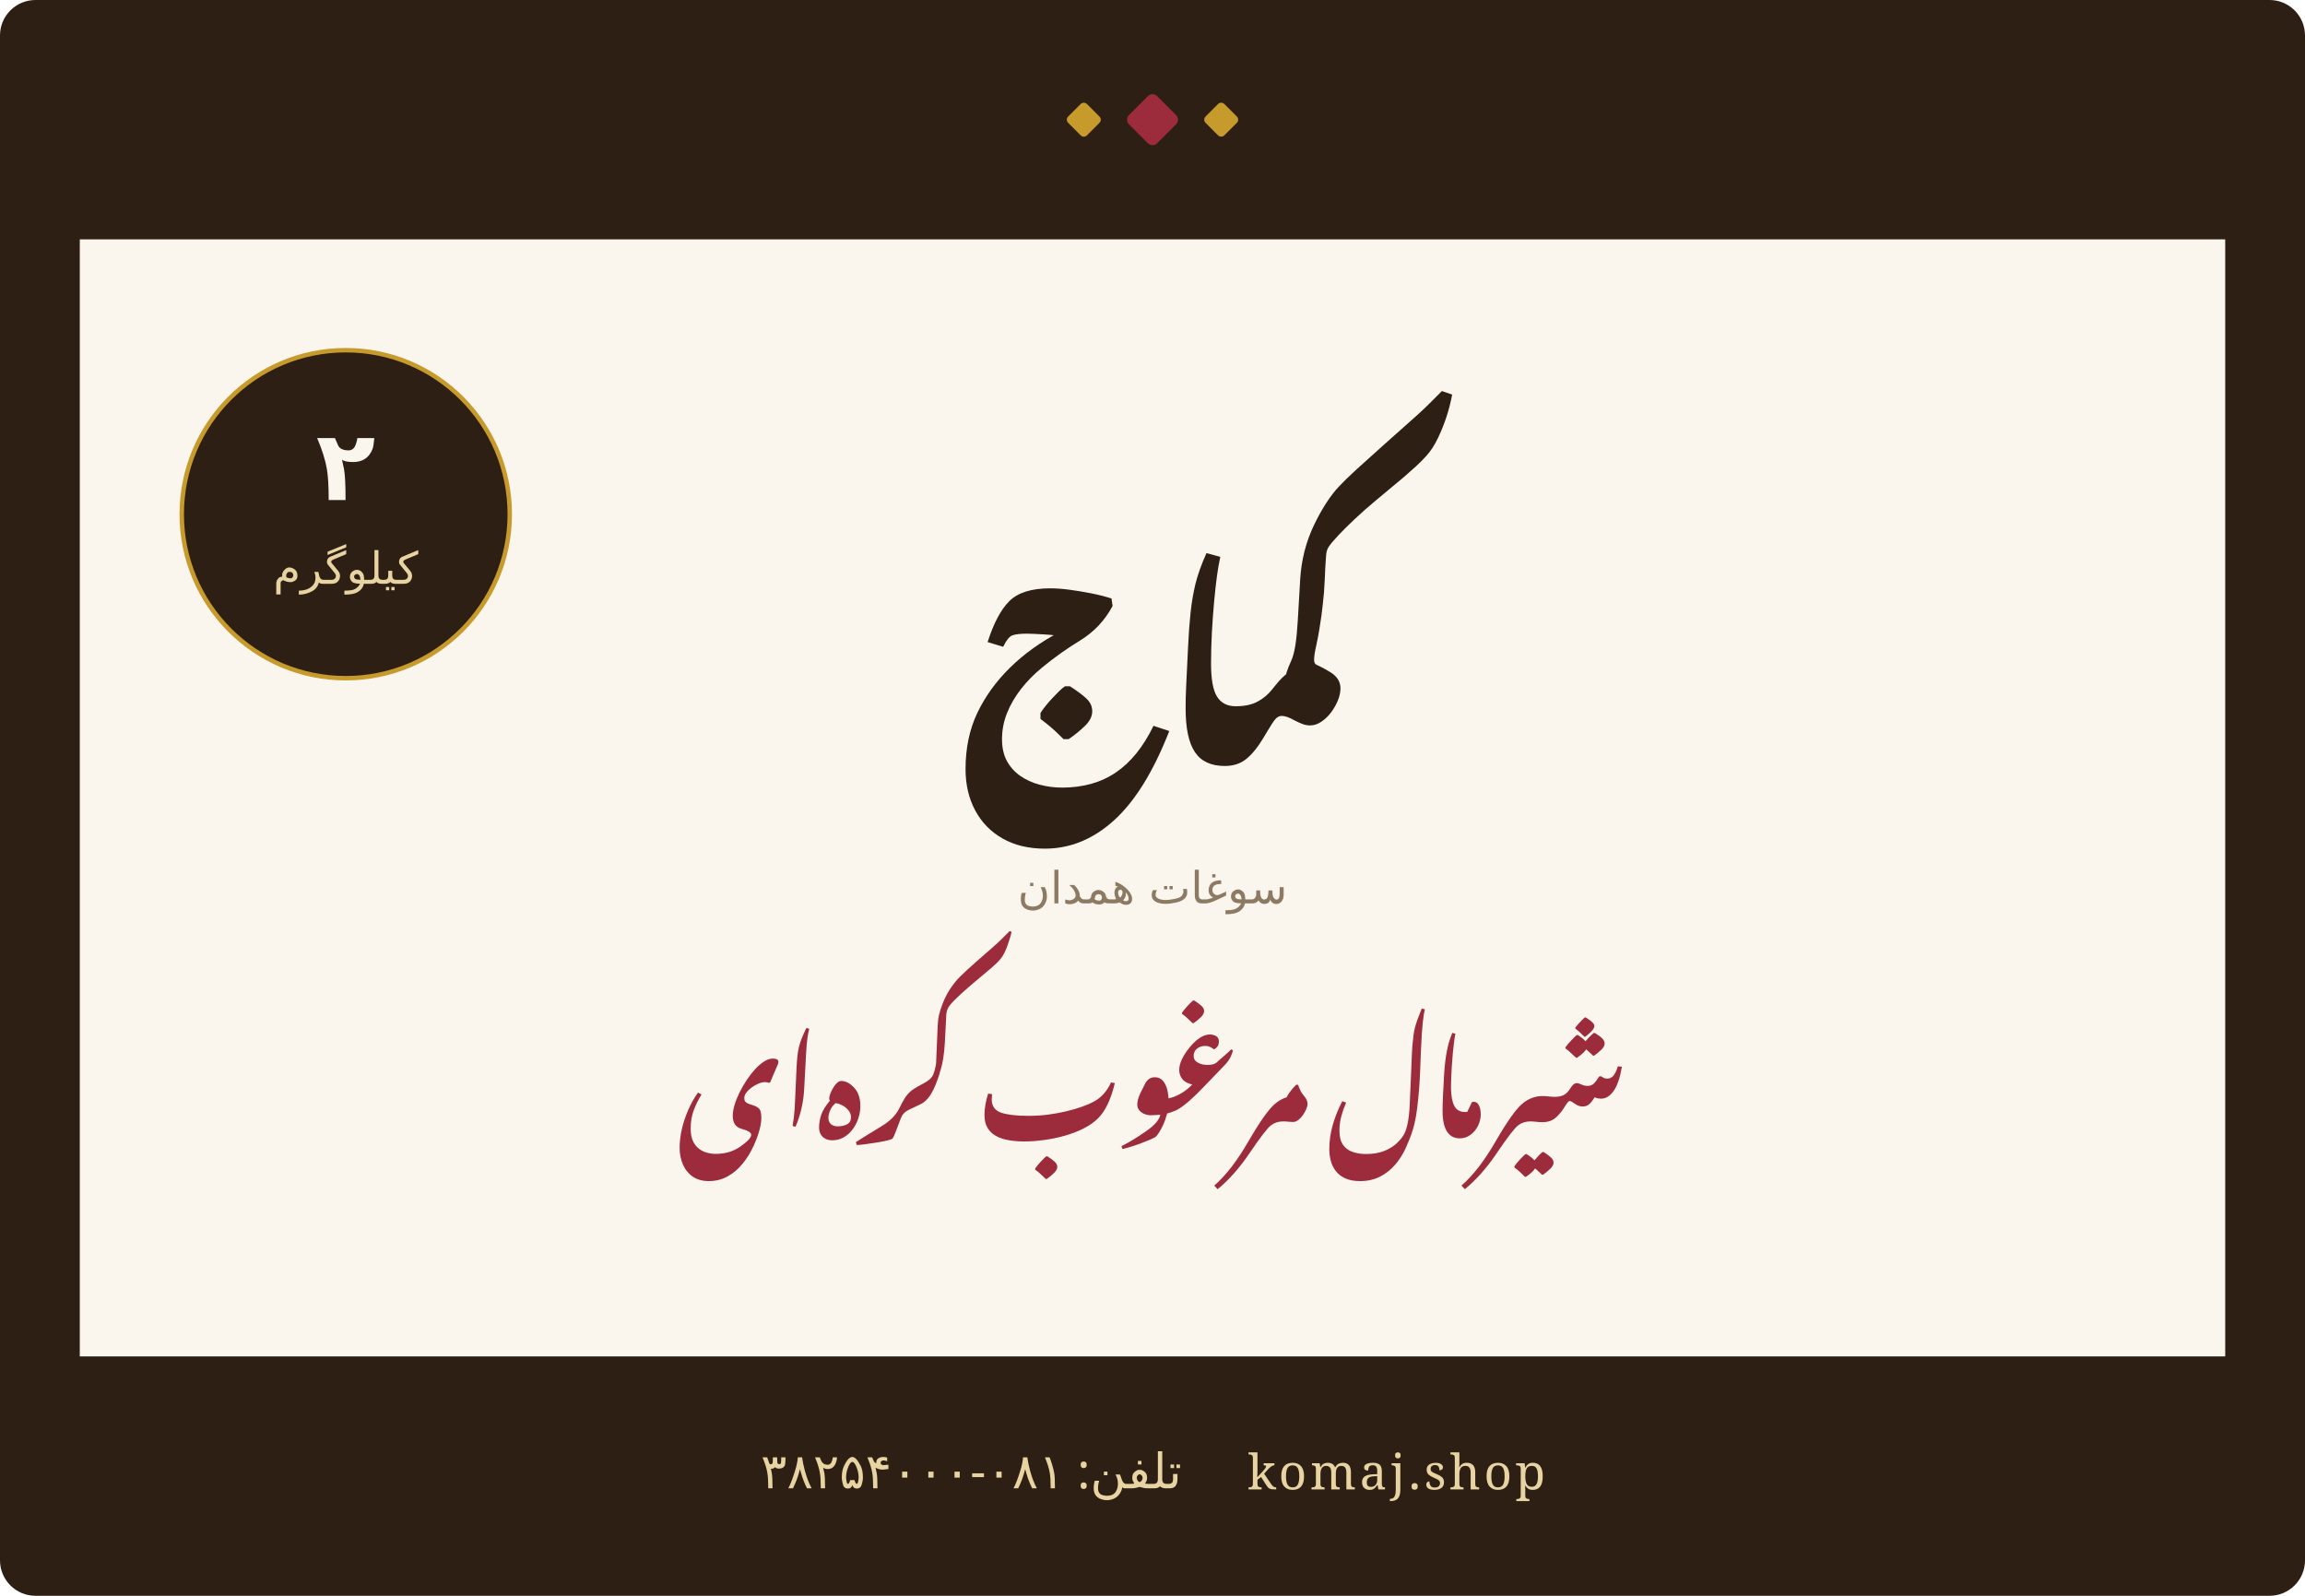
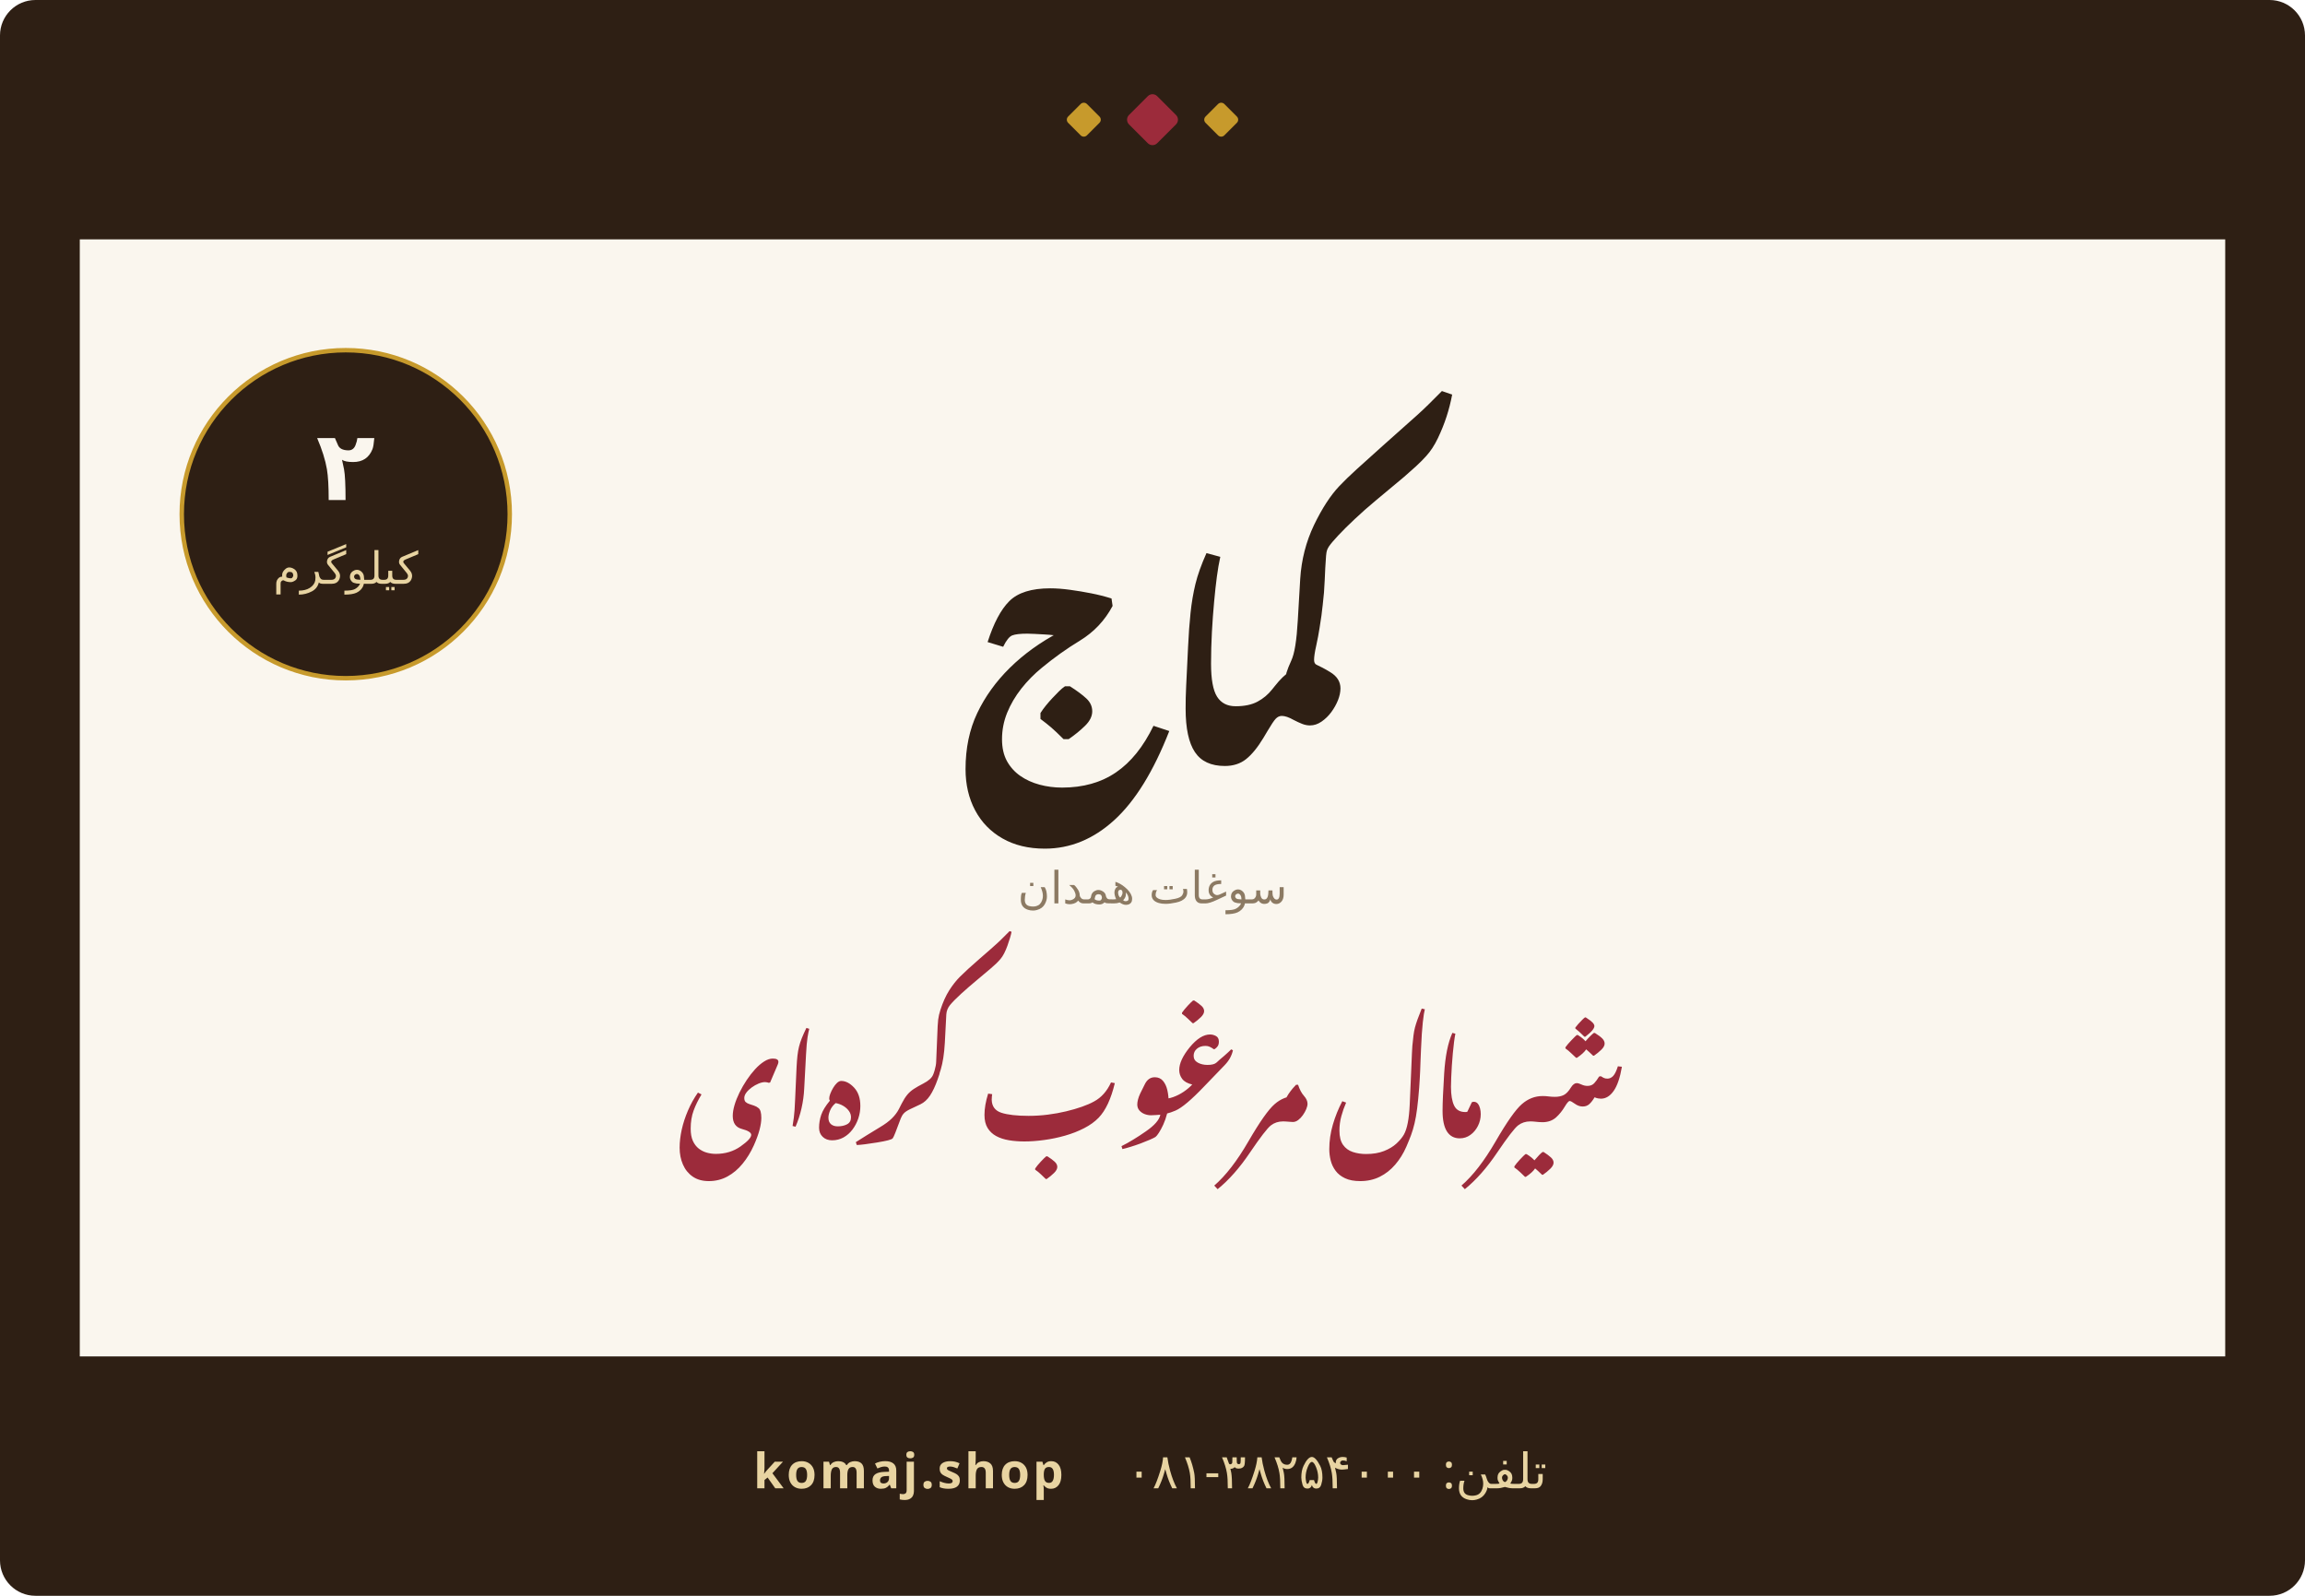
<svg xmlns="http://www.w3.org/2000/svg" width="1040" height="720" viewBox="0 0 1040 720">
  <rect width="1040" height="720" rx="16" fill="#2E1F14" />
+   <rect x="-6.00" y="-6.00" width="12.00" height="12.00" fill="#C79A2C" rx="2.0" transform="translate(551.0,54.0) rotate(45)" />
+   <rect x="-9.00" y="-9.00" width="18.00" height="18.00" fill="#9C2B3B" rx="3.0" transform="translate(520.0,54.0) rotate(45)" />
  <rect x="-6.00" y="-6.00" width="12.00" height="12.00" fill="#C79A2C" rx="2.0" transform="translate(489.0,54.0) rotate(45)" />
-   <rect x="-9.00" y="-9.00" width="18.00" height="18.00" fill="#9C2B3B" rx="3.0" transform="translate(520.0,54.0) rotate(45)" />
-   <rect x="-6.00" y="-6.00" width="12.00" height="12.00" fill="#C79A2C" rx="2.0" transform="translate(551.0,54.0) rotate(45)" />
  <rect x="36.0" y="108.0" width="968.0" height="504.0" fill="#FAF6EE" />
  <text x="520.0" y="345.6" text-anchor="middle" font-family="'Noto Nastaliq Urdu', serif" font-size="100.0" fill="#2E1F14" font-weight="700" direction="rtl">کماج</text>
  <text x="520.0" y="407.6" text-anchor="middle" font-family="'Vazirmatn', sans-serif" font-size="20.0" fill="#8C7A63" direction="rtl">سوغات همدان</text>
  <text x="520.0" y="513.6" text-anchor="middle" font-family="'Noto Nastaliq Urdu', serif" font-size="52.0" fill="#9C2B3B" direction="rtl">شیرمال مرغوب کره‌ای</text>
-   <text x="438.2" y="671.5" text-anchor="middle" font-family="'Vazirmatn', sans-serif" font-size="22.0" fill="#E8D4A2" direction="rtl">تلفن: ۰۸۱-۳۸۲۵۴۰۰۰</text>
-   <text x="630.1" y="672.0" text-anchor="middle" font-family="'Marcellus', serif" font-size="22.0" fill="#E8D4A2" letter-spacing="1.54">komaj.shop</text>
+   <text x="603.0" y="671.5" text-anchor="middle" font-family="'Vazirmatn', sans-serif" font-size="22.0" fill="#E8D4A2" direction="rtl">تلفن: ⁦۰۸۱-۳۸۲۵۴۰۰۰⁩</text>
+   <text x="409.9" y="671.5" text-anchor="middle" font-family="'Vazirmatn', sans-serif" font-size="22.0" fill="#E8D4A2" font-weight="600" letter-spacing="1.32">komaj.shop</text>
  <circle cx="156.0" cy="232.0" r="74" fill="#2E1F14" stroke="#C79A2C" stroke-width="2" />
  <text x="156.0" y="225.6" text-anchor="middle" font-family="'Vazirmatn', sans-serif" font-size="44.0" fill="#FAF6EE" font-weight="800" direction="rtl">۲</text>
  <text x="156.0" y="263.4" text-anchor="middle" font-family="'Vazirmatn', sans-serif" font-size="20.0" fill="#E8D4A2" direction="rtl">کیلوگرم</text>
</svg>
